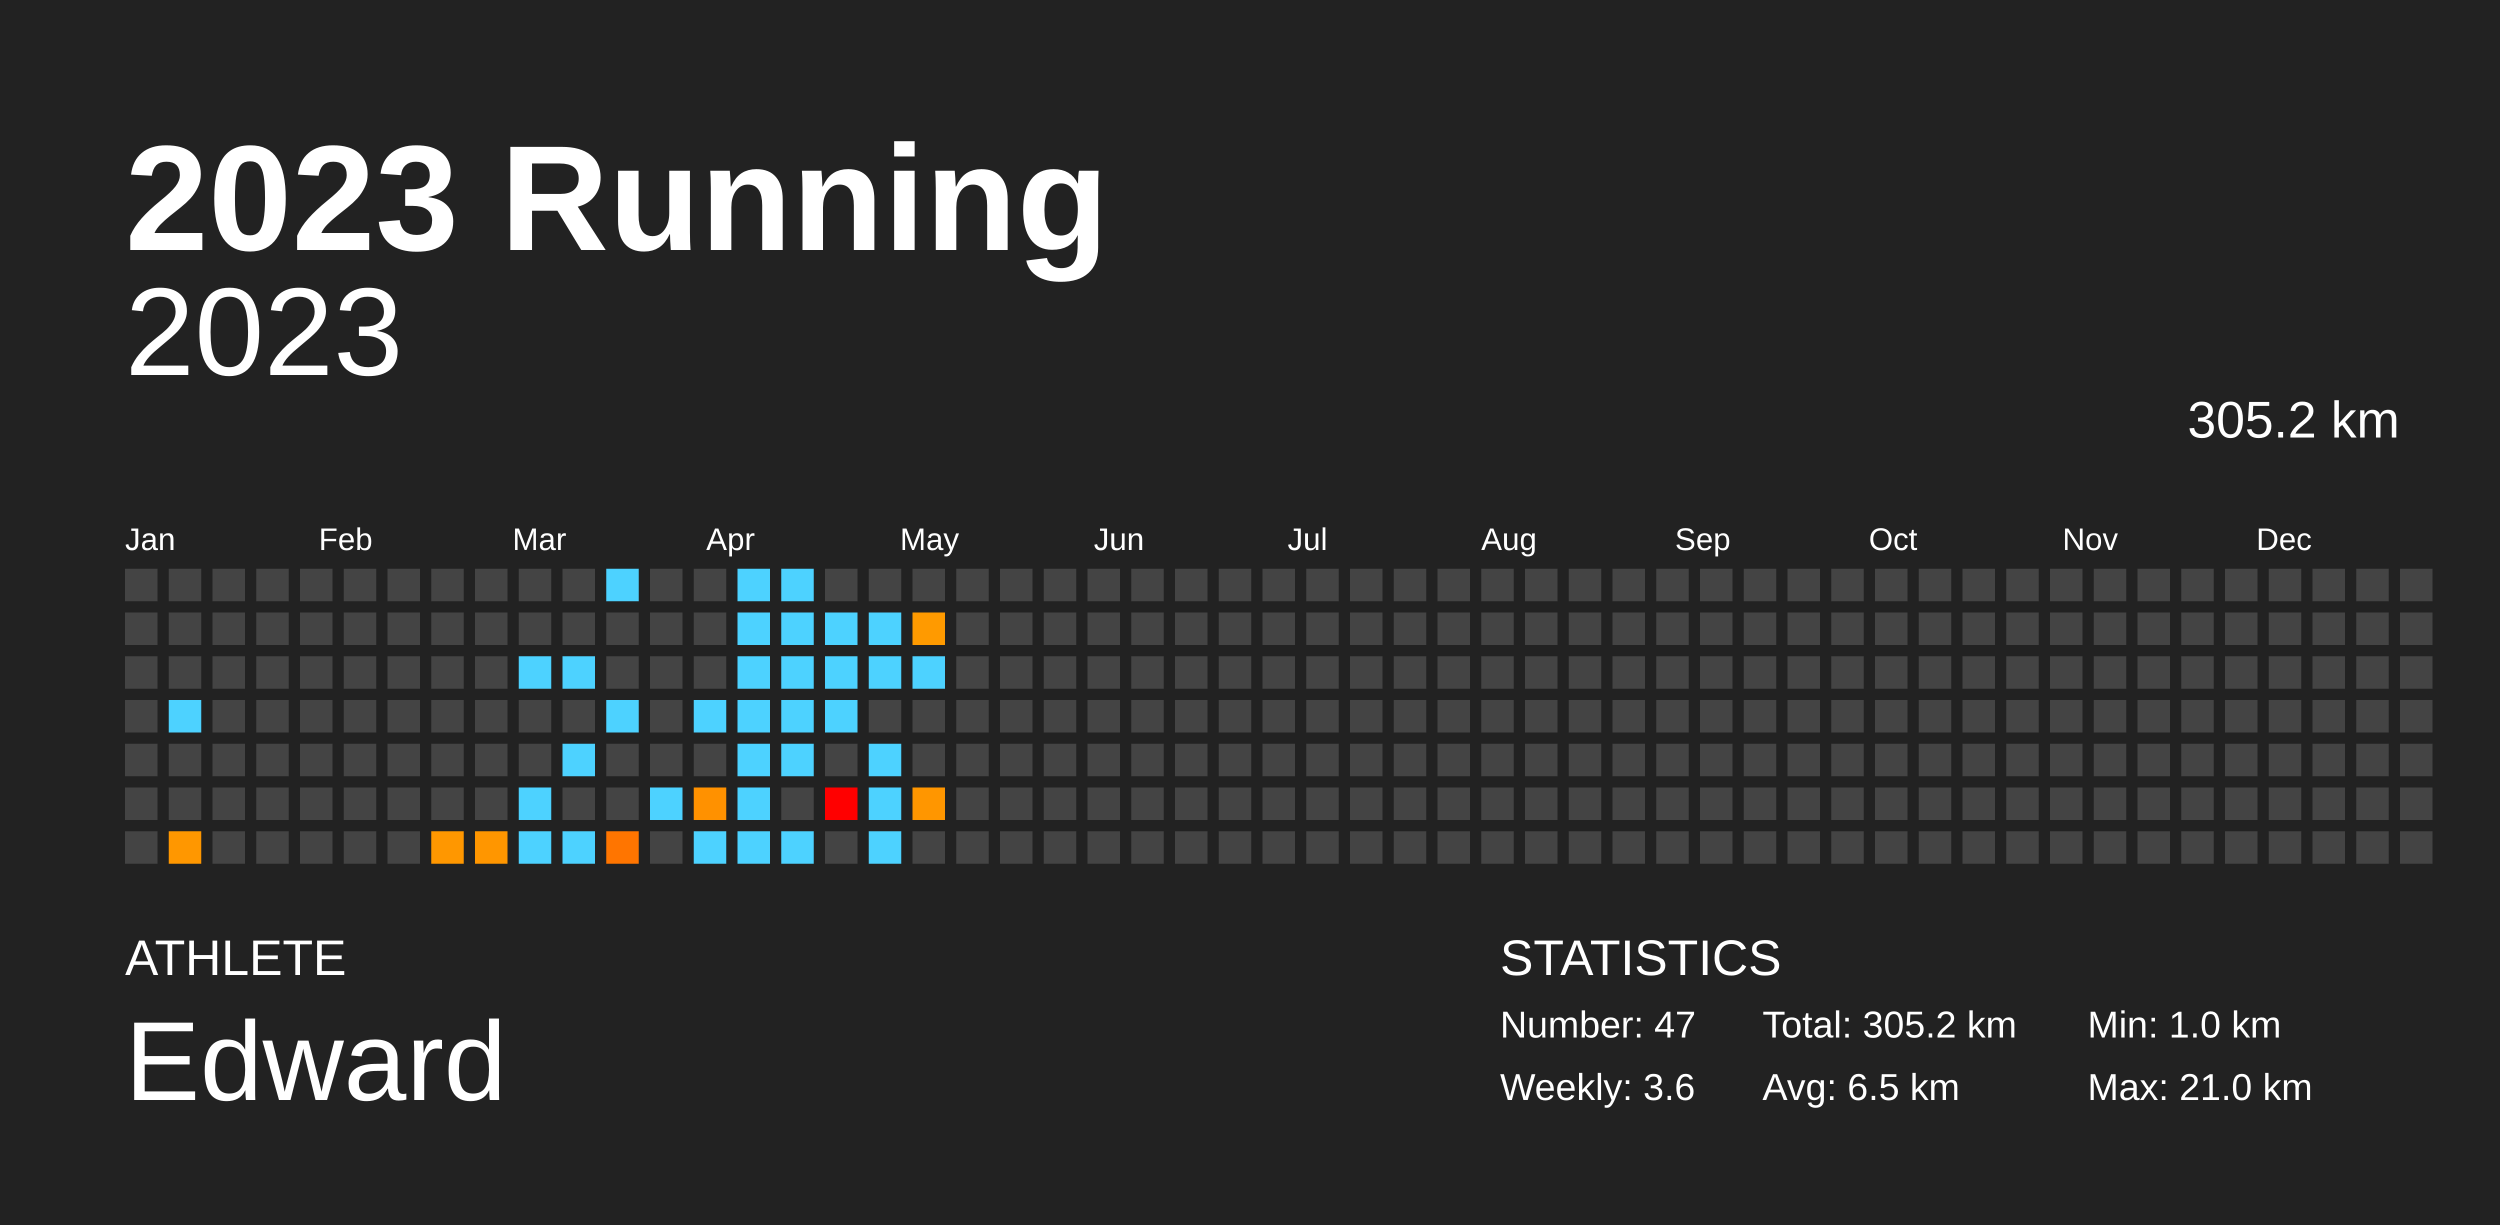
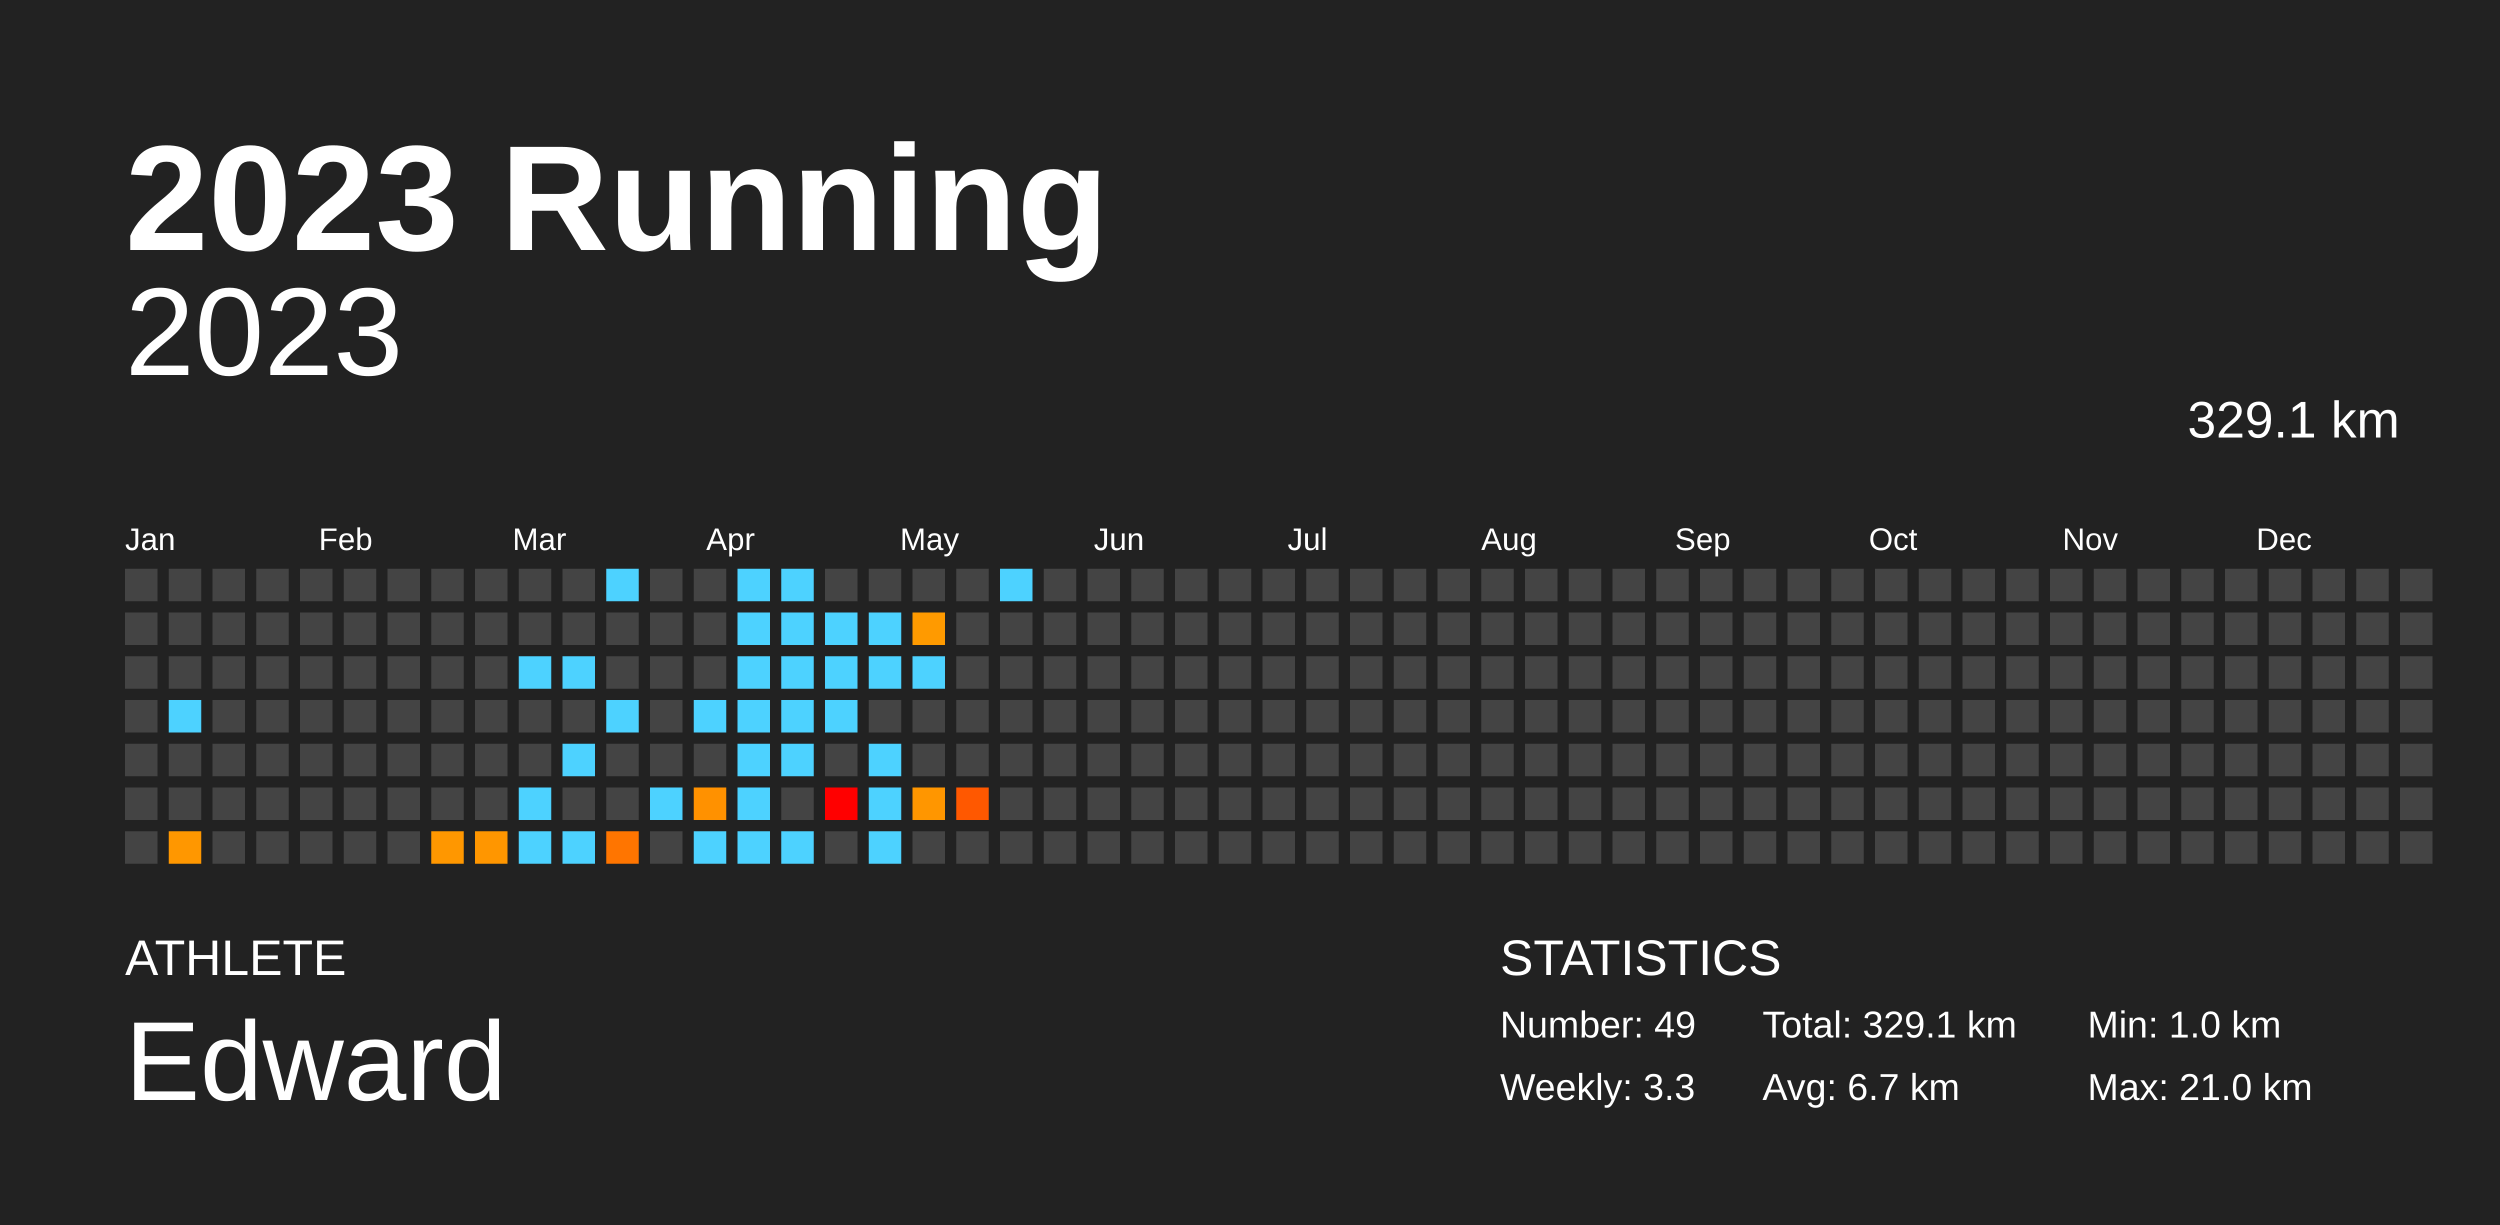
<svg xmlns="http://www.w3.org/2000/svg" baseProfile="full" height="98mm" version="1.1" viewBox="0,0,200,98" width="200mm">
  <defs />
  <rect fill="#222222" height="98" width="200" x="0" y="0" />
  <text fill="#FFFFFF" style="font-size:12px; font-family:Arial; font-weight:bold;" x="10" y="20">2023 Running</text>
  <text fill="#FFFFFF" style="font-size:4px; font-family:Arial" x="10" y="78">ATHLETE</text>
  <text fill="#FFFFFF" style="font-size:9px; font-family:Arial" x="10" y="88">Edward</text>
  <text fill="#FFFFFF" style="font-size:4px; font-family:Arial" x="120" y="78">STATISTICS</text>
-   <text fill="#FFFFFF" style="font-size:3px; font-family:Arial" x="120" y="83">Number: 47</text>
-   <text fill="#FFFFFF" style="font-size:3px; font-family:Arial" x="120" y="88">Weekly: 3.6</text>
-   <text fill="#FFFFFF" style="font-size:3px; font-family:Arial" x="141" y="83">Total: 305.2 km</text>
-   <text fill="#FFFFFF" style="font-size:3px; font-family:Arial" x="141" y="88">Avg: 6.5 km</text>
+   <text fill="#FFFFFF" style="font-size:3px; font-family:Arial" x="120" y="83">Number: 49</text>
+   <text fill="#FFFFFF" style="font-size:3px; font-family:Arial" x="120" y="88">Weekly: 3.3</text>
+   <text fill="#FFFFFF" style="font-size:3px; font-family:Arial" x="141" y="83">Total: 329.1 km</text>
+   <text fill="#FFFFFF" style="font-size:3px; font-family:Arial" x="141" y="88">Avg: 6.7 km</text>
  <text fill="#FFFFFF" style="font-size:3px; font-family:Arial" x="167" y="83">Min: 1.0 km</text>
  <text fill="#FFFFFF" style="font-size:3px; font-family:Arial" x="167" y="88">Max: 21.0 km</text>
  <text alignment-baseline="hanging" fill="#FFFFFF" style="font-size:10.0px; font-family:Arial;" x="10" y="30">2023</text>
-   <text alignment-baseline="hanging" fill="#FFFFFF" style="font-size:4.125px; font-family:Arial;" x="175" y="35">305.2 km</text>
+   <text alignment-baseline="hanging" fill="#FFFFFF" style="font-size:4.125px; font-family:Arial;" x="175" y="35">329.1 km</text>
  <text fill="#FFFFFF" style="font-size:2.5px; font-family:Arial" x="10.0" y="44">Jan</text>
  <text fill="#FFFFFF" style="font-size:2.5px; font-family:Arial" x="25.5" y="44">Feb</text>
  <text fill="#FFFFFF" style="font-size:2.5px; font-family:Arial" x="41.0" y="44">Mar</text>
  <text fill="#FFFFFF" style="font-size:2.5px; font-family:Arial" x="56.5" y="44">Apr</text>
  <text fill="#FFFFFF" style="font-size:2.5px; font-family:Arial" x="72.0" y="44">May</text>
  <text fill="#FFFFFF" style="font-size:2.5px; font-family:Arial" x="87.5" y="44">Jun</text>
  <text fill="#FFFFFF" style="font-size:2.5px; font-family:Arial" x="103.0" y="44">Jul</text>
  <text fill="#FFFFFF" style="font-size:2.5px; font-family:Arial" x="118.5" y="44">Aug</text>
  <text fill="#FFFFFF" style="font-size:2.5px; font-family:Arial" x="134.0" y="44">Sep</text>
  <text fill="#FFFFFF" style="font-size:2.5px; font-family:Arial" x="149.5" y="44">Oct</text>
  <text fill="#FFFFFF" style="font-size:2.5px; font-family:Arial" x="165.0" y="44">Nov</text>
  <text fill="#FFFFFF" style="font-size:2.5px; font-family:Arial" x="180.5" y="44">Dec</text>
  <rect fill="#444444" height="2.6" width="2.6" x="10.0" y="45.5" />
  <rect fill="#444444" height="2.6" width="2.6" x="10.0" y="49.0" />
  <rect fill="#444444" height="2.6" width="2.6" x="10.0" y="52.5" />
  <rect fill="#444444" height="2.6" width="2.6" x="10.0" y="56.0" />
  <rect fill="#444444" height="2.6" width="2.6" x="10.0" y="59.5" />
  <rect fill="#444444" height="2.6" width="2.6" x="10.0" y="63.0" />
  <rect fill="#444444" height="2.6" width="2.6" x="10.0" y="66.5" />
  <rect fill="#444444" height="2.6" width="2.6" x="13.5" y="45.5" />
  <rect fill="#444444" height="2.6" width="2.6" x="13.5" y="49.0" />
  <rect fill="#444444" height="2.6" width="2.6" x="13.5" y="52.5" />
  <rect fill="#4dd2ff" height="2.6" width="2.6" x="13.5" y="56.0" />
  <rect fill="#444444" height="2.6" width="2.6" x="13.5" y="59.5" />
  <rect fill="#444444" height="2.6" width="2.6" x="13.5" y="63.0" />
  <rect fill="#ff9700" height="2.6" width="2.6" x="13.5" y="66.5" />
  <rect fill="#444444" height="2.6" width="2.6" x="17.0" y="45.5" />
  <rect fill="#444444" height="2.6" width="2.6" x="17.0" y="49.0" />
  <rect fill="#444444" height="2.6" width="2.6" x="17.0" y="52.5" />
  <rect fill="#444444" height="2.6" width="2.6" x="17.0" y="56.0" />
  <rect fill="#444444" height="2.6" width="2.6" x="17.0" y="59.5" />
  <rect fill="#444444" height="2.6" width="2.6" x="17.0" y="63.0" />
  <rect fill="#444444" height="2.6" width="2.6" x="17.0" y="66.5" />
  <rect fill="#444444" height="2.6" width="2.6" x="20.5" y="45.5" />
  <rect fill="#444444" height="2.6" width="2.6" x="20.5" y="49.0" />
  <rect fill="#444444" height="2.6" width="2.6" x="20.5" y="52.5" />
  <rect fill="#444444" height="2.6" width="2.6" x="20.5" y="56.0" />
  <rect fill="#444444" height="2.6" width="2.6" x="20.5" y="59.5" />
  <rect fill="#444444" height="2.6" width="2.6" x="20.5" y="63.0" />
  <rect fill="#444444" height="2.6" width="2.6" x="20.5" y="66.5" />
  <rect fill="#444444" height="2.6" width="2.6" x="24.0" y="45.5" />
  <rect fill="#444444" height="2.6" width="2.6" x="24.0" y="49.0" />
  <rect fill="#444444" height="2.6" width="2.6" x="24.0" y="52.5" />
  <rect fill="#444444" height="2.6" width="2.6" x="24.0" y="56.0" />
  <rect fill="#444444" height="2.6" width="2.6" x="24.0" y="59.5" />
  <rect fill="#444444" height="2.6" width="2.6" x="24.0" y="63.0" />
  <rect fill="#444444" height="2.6" width="2.6" x="24.0" y="66.5" />
  <rect fill="#444444" height="2.6" width="2.6" x="27.5" y="45.5" />
  <rect fill="#444444" height="2.6" width="2.6" x="27.5" y="49.0" />
  <rect fill="#444444" height="2.6" width="2.6" x="27.5" y="52.5" />
  <rect fill="#444444" height="2.6" width="2.6" x="27.5" y="56.0" />
  <rect fill="#444444" height="2.6" width="2.6" x="27.5" y="59.5" />
  <rect fill="#444444" height="2.6" width="2.6" x="27.5" y="63.0" />
  <rect fill="#444444" height="2.6" width="2.6" x="27.5" y="66.5" />
  <rect fill="#444444" height="2.6" width="2.6" x="31.0" y="45.5" />
  <rect fill="#444444" height="2.6" width="2.6" x="31.0" y="49.0" />
  <rect fill="#444444" height="2.6" width="2.6" x="31.0" y="52.5" />
  <rect fill="#444444" height="2.6" width="2.6" x="31.0" y="56.0" />
  <rect fill="#444444" height="2.6" width="2.6" x="31.0" y="59.5" />
  <rect fill="#444444" height="2.6" width="2.6" x="31.0" y="63.0" />
  <rect fill="#444444" height="2.6" width="2.6" x="31.0" y="66.5" />
  <rect fill="#444444" height="2.6" width="2.6" x="34.5" y="45.5" />
  <rect fill="#444444" height="2.6" width="2.6" x="34.5" y="49.0" />
  <rect fill="#444444" height="2.6" width="2.6" x="34.5" y="52.5" />
  <rect fill="#444444" height="2.6" width="2.6" x="34.5" y="56.0" />
  <rect fill="#444444" height="2.6" width="2.6" x="34.5" y="59.5" />
  <rect fill="#444444" height="2.6" width="2.6" x="34.5" y="63.0" />
  <rect fill="#ff9700" height="2.6" width="2.6" x="34.5" y="66.5" />
  <rect fill="#444444" height="2.6" width="2.6" x="38.0" y="45.5" />
  <rect fill="#444444" height="2.6" width="2.6" x="38.0" y="49.0" />
  <rect fill="#444444" height="2.6" width="2.6" x="38.0" y="52.5" />
  <rect fill="#444444" height="2.6" width="2.6" x="38.0" y="56.0" />
  <rect fill="#444444" height="2.6" width="2.6" x="38.0" y="59.5" />
  <rect fill="#444444" height="2.6" width="2.6" x="38.0" y="63.0" />
  <rect fill="#ff9600" height="2.6" width="2.6" x="38.0" y="66.5" />
  <rect fill="#444444" height="2.6" width="2.6" x="41.5" y="45.5" />
  <rect fill="#444444" height="2.6" width="2.6" x="41.5" y="49.0" />
  <rect fill="#4dd2ff" height="2.6" width="2.6" x="41.5" y="52.5" />
  <rect fill="#444444" height="2.6" width="2.6" x="41.5" y="56.0" />
  <rect fill="#444444" height="2.6" width="2.6" x="41.5" y="59.5" />
  <rect fill="#4dd2ff" height="2.6" width="2.6" x="41.5" y="63.0" />
  <rect fill="#4dd2ff" height="2.6" width="2.6" x="41.5" y="66.5" />
  <rect fill="#444444" height="2.6" width="2.6" x="45.0" y="45.5" />
  <rect fill="#444444" height="2.6" width="2.6" x="45.0" y="49.0" />
  <rect fill="#4dd2ff" height="2.6" width="2.6" x="45.0" y="52.5" />
  <rect fill="#444444" height="2.6" width="2.6" x="45.0" y="56.0" />
  <rect fill="#4dd2ff" height="2.6" width="2.6" x="45.0" y="59.5" />
  <rect fill="#444444" height="2.6" width="2.6" x="45.0" y="63.0" />
  <rect fill="#4dd2ff" height="2.6" width="2.6" x="45.0" y="66.5" />
  <rect fill="#4dd2ff" height="2.6" width="2.6" x="48.5" y="45.5" />
  <rect fill="#444444" height="2.6" width="2.6" x="48.5" y="49.0" />
  <rect fill="#444444" height="2.6" width="2.6" x="48.5" y="52.5" />
  <rect fill="#4dd2ff" height="2.6" width="2.6" x="48.5" y="56.0" />
  <rect fill="#444444" height="2.6" width="2.6" x="48.5" y="59.5" />
  <rect fill="#444444" height="2.6" width="2.6" x="48.5" y="63.0" />
  <rect fill="#ff7500" height="2.6" width="2.6" x="48.5" y="66.5" />
  <rect fill="#444444" height="2.6" width="2.6" x="52.0" y="45.5" />
  <rect fill="#444444" height="2.6" width="2.6" x="52.0" y="49.0" />
  <rect fill="#444444" height="2.6" width="2.6" x="52.0" y="52.5" />
  <rect fill="#444444" height="2.6" width="2.6" x="52.0" y="56.0" />
  <rect fill="#444444" height="2.6" width="2.6" x="52.0" y="59.5" />
  <rect fill="#4dd2ff" height="2.6" width="2.6" x="52.0" y="63.0" />
  <rect fill="#444444" height="2.6" width="2.6" x="52.0" y="66.5" />
  <rect fill="#444444" height="2.6" width="2.6" x="55.5" y="45.5" />
  <rect fill="#444444" height="2.6" width="2.6" x="55.5" y="49.0" />
  <rect fill="#444444" height="2.6" width="2.6" x="55.5" y="52.5" />
  <rect fill="#4dd2ff" height="2.6" width="2.6" x="55.5" y="56.0" />
  <rect fill="#444444" height="2.6" width="2.6" x="55.5" y="59.5" />
  <rect fill="#ff9100" height="2.6" width="2.6" x="55.5" y="63.0" />
  <rect fill="#4dd2ff" height="2.6" width="2.6" x="55.5" y="66.5" />
  <rect fill="#4dd2ff" height="2.6" width="2.6" x="59.0" y="45.5" />
  <rect fill="#4dd2ff" height="2.6" width="2.6" x="59.0" y="49.0" />
  <rect fill="#4dd2ff" height="2.6" width="2.6" x="59.0" y="52.5" />
  <rect fill="#4dd2ff" height="2.6" width="2.6" x="59.0" y="56.0" />
  <rect fill="#4dd2ff" height="2.6" width="2.6" x="59.0" y="59.5" />
  <rect fill="#4dd2ff" height="2.6" width="2.6" x="59.0" y="63.0" />
  <rect fill="#4dd2ff" height="2.6" width="2.6" x="59.0" y="66.5" />
  <rect fill="#4dd2ff" height="2.6" width="2.6" x="62.5" y="45.5" />
  <rect fill="#4dd2ff" height="2.6" width="2.6" x="62.5" y="49.0" />
  <rect fill="#4dd2ff" height="2.6" width="2.6" x="62.5" y="52.5" />
  <rect fill="#4dd2ff" height="2.6" width="2.6" x="62.5" y="56.0" />
  <rect fill="#4dd2ff" height="2.6" width="2.6" x="62.5" y="59.5" />
  <rect fill="#444444" height="2.6" width="2.6" x="62.5" y="63.0" />
  <rect fill="#4dd2ff" height="2.6" width="2.6" x="62.5" y="66.5" />
  <rect fill="#444444" height="2.6" width="2.6" x="66.0" y="45.5" />
  <rect fill="#4dd2ff" height="2.6" width="2.6" x="66.0" y="49.0" />
  <rect fill="#4dd2ff" height="2.6" width="2.6" x="66.0" y="52.5" />
  <rect fill="#4dd2ff" height="2.6" width="2.6" x="66.0" y="56.0" />
  <rect fill="#444444" height="2.6" width="2.6" x="66.0" y="59.5" />
  <rect fill="red" height="2.6" width="2.6" x="66.0" y="63.0" />
  <rect fill="#444444" height="2.6" width="2.6" x="66.0" y="66.5" />
  <rect fill="#444444" height="2.6" width="2.6" x="69.5" y="45.5" />
  <rect fill="#4dd2ff" height="2.6" width="2.6" x="69.5" y="49.0" />
  <rect fill="#4dd2ff" height="2.6" width="2.6" x="69.5" y="52.5" />
  <rect fill="#444444" height="2.6" width="2.6" x="69.5" y="56.0" />
  <rect fill="#4dd2ff" height="2.6" width="2.6" x="69.5" y="59.5" />
  <rect fill="#4dd2ff" height="2.6" width="2.6" x="69.5" y="63.0" />
  <rect fill="#4dd2ff" height="2.6" width="2.6" x="69.5" y="66.5" />
  <rect fill="#444444" height="2.6" width="2.6" x="73.0" y="45.5" />
  <rect fill="#ff9a00" height="2.6" width="2.6" x="73.0" y="49.0" />
  <rect fill="#4dd2ff" height="2.6" width="2.6" x="73.0" y="52.5" />
  <rect fill="#444444" height="2.6" width="2.6" x="73.0" y="56.0" />
  <rect fill="#444444" height="2.6" width="2.6" x="73.0" y="59.5" />
  <rect fill="#ff9600" height="2.6" width="2.6" x="73.0" y="63.0" />
  <rect fill="#444444" height="2.6" width="2.6" x="73.0" y="66.5" />
  <rect fill="#444444" height="2.6" width="2.6" x="76.5" y="45.5" />
  <rect fill="#444444" height="2.6" width="2.6" x="76.5" y="49.0" />
  <rect fill="#444444" height="2.6" width="2.6" x="76.5" y="52.5" />
  <rect fill="#444444" height="2.6" width="2.6" x="76.5" y="56.0" />
  <rect fill="#444444" height="2.6" width="2.6" x="76.5" y="59.5" />
-   <rect fill="#444444" height="2.6" width="2.6" x="76.5" y="63.0" />
+   <rect fill="#ff5800" height="2.6" width="2.6" x="76.5" y="63.0" />
  <rect fill="#444444" height="2.6" width="2.6" x="76.5" y="66.5" />
-   <rect fill="#444444" height="2.6" width="2.6" x="80.0" y="45.5" />
+   <rect fill="#4dd2ff" height="2.6" width="2.6" x="80.0" y="45.5" />
  <rect fill="#444444" height="2.6" width="2.6" x="80.0" y="49.0" />
  <rect fill="#444444" height="2.6" width="2.6" x="80.0" y="52.5" />
  <rect fill="#444444" height="2.6" width="2.6" x="80.0" y="56.0" />
  <rect fill="#444444" height="2.6" width="2.6" x="80.0" y="59.5" />
  <rect fill="#444444" height="2.6" width="2.6" x="80.0" y="63.0" />
  <rect fill="#444444" height="2.6" width="2.6" x="80.0" y="66.5" />
  <rect fill="#444444" height="2.6" width="2.6" x="83.5" y="45.5" />
  <rect fill="#444444" height="2.6" width="2.6" x="83.5" y="49.0" />
  <rect fill="#444444" height="2.6" width="2.6" x="83.5" y="52.5" />
  <rect fill="#444444" height="2.6" width="2.6" x="83.5" y="56.0" />
  <rect fill="#444444" height="2.6" width="2.6" x="83.5" y="59.5" />
  <rect fill="#444444" height="2.6" width="2.6" x="83.5" y="63.0" />
  <rect fill="#444444" height="2.6" width="2.6" x="83.5" y="66.5" />
  <rect fill="#444444" height="2.6" width="2.6" x="87.0" y="45.5" />
  <rect fill="#444444" height="2.6" width="2.6" x="87.0" y="49.0" />
  <rect fill="#444444" height="2.6" width="2.6" x="87.0" y="52.5" />
  <rect fill="#444444" height="2.6" width="2.6" x="87.0" y="56.0" />
  <rect fill="#444444" height="2.6" width="2.6" x="87.0" y="59.5" />
  <rect fill="#444444" height="2.6" width="2.6" x="87.0" y="63.0" />
  <rect fill="#444444" height="2.6" width="2.6" x="87.0" y="66.5" />
  <rect fill="#444444" height="2.6" width="2.6" x="90.5" y="45.5" />
  <rect fill="#444444" height="2.6" width="2.6" x="90.5" y="49.0" />
  <rect fill="#444444" height="2.6" width="2.6" x="90.5" y="52.5" />
  <rect fill="#444444" height="2.6" width="2.6" x="90.5" y="56.0" />
  <rect fill="#444444" height="2.6" width="2.6" x="90.5" y="59.5" />
  <rect fill="#444444" height="2.6" width="2.6" x="90.5" y="63.0" />
  <rect fill="#444444" height="2.6" width="2.6" x="90.5" y="66.5" />
  <rect fill="#444444" height="2.6" width="2.6" x="94.0" y="45.5" />
  <rect fill="#444444" height="2.6" width="2.6" x="94.0" y="49.0" />
  <rect fill="#444444" height="2.6" width="2.6" x="94.0" y="52.5" />
  <rect fill="#444444" height="2.6" width="2.6" x="94.0" y="56.0" />
  <rect fill="#444444" height="2.6" width="2.6" x="94.0" y="59.5" />
  <rect fill="#444444" height="2.6" width="2.6" x="94.0" y="63.0" />
  <rect fill="#444444" height="2.6" width="2.6" x="94.0" y="66.5" />
  <rect fill="#444444" height="2.6" width="2.6" x="97.5" y="45.5" />
  <rect fill="#444444" height="2.6" width="2.6" x="97.5" y="49.0" />
  <rect fill="#444444" height="2.6" width="2.6" x="97.5" y="52.5" />
  <rect fill="#444444" height="2.6" width="2.6" x="97.5" y="56.0" />
  <rect fill="#444444" height="2.6" width="2.6" x="97.5" y="59.5" />
  <rect fill="#444444" height="2.6" width="2.6" x="97.5" y="63.0" />
  <rect fill="#444444" height="2.6" width="2.6" x="97.5" y="66.5" />
  <rect fill="#444444" height="2.6" width="2.6" x="101.0" y="45.5" />
  <rect fill="#444444" height="2.6" width="2.6" x="101.0" y="49.0" />
  <rect fill="#444444" height="2.6" width="2.6" x="101.0" y="52.5" />
  <rect fill="#444444" height="2.6" width="2.6" x="101.0" y="56.0" />
  <rect fill="#444444" height="2.6" width="2.6" x="101.0" y="59.5" />
  <rect fill="#444444" height="2.6" width="2.6" x="101.0" y="63.0" />
  <rect fill="#444444" height="2.6" width="2.6" x="101.0" y="66.5" />
  <rect fill="#444444" height="2.6" width="2.6" x="104.5" y="45.5" />
  <rect fill="#444444" height="2.6" width="2.6" x="104.5" y="49.0" />
  <rect fill="#444444" height="2.6" width="2.6" x="104.5" y="52.5" />
  <rect fill="#444444" height="2.6" width="2.6" x="104.5" y="56.0" />
  <rect fill="#444444" height="2.6" width="2.6" x="104.5" y="59.5" />
  <rect fill="#444444" height="2.6" width="2.6" x="104.5" y="63.0" />
  <rect fill="#444444" height="2.6" width="2.6" x="104.5" y="66.5" />
  <rect fill="#444444" height="2.6" width="2.6" x="108.0" y="45.5" />
  <rect fill="#444444" height="2.6" width="2.6" x="108.0" y="49.0" />
  <rect fill="#444444" height="2.6" width="2.6" x="108.0" y="52.5" />
  <rect fill="#444444" height="2.6" width="2.6" x="108.0" y="56.0" />
  <rect fill="#444444" height="2.6" width="2.6" x="108.0" y="59.5" />
  <rect fill="#444444" height="2.6" width="2.6" x="108.0" y="63.0" />
  <rect fill="#444444" height="2.6" width="2.6" x="108.0" y="66.5" />
  <rect fill="#444444" height="2.6" width="2.6" x="111.5" y="45.5" />
  <rect fill="#444444" height="2.6" width="2.6" x="111.5" y="49.0" />
  <rect fill="#444444" height="2.6" width="2.6" x="111.5" y="52.5" />
  <rect fill="#444444" height="2.6" width="2.6" x="111.5" y="56.0" />
  <rect fill="#444444" height="2.6" width="2.6" x="111.5" y="59.5" />
  <rect fill="#444444" height="2.6" width="2.6" x="111.5" y="63.0" />
  <rect fill="#444444" height="2.6" width="2.6" x="111.5" y="66.5" />
  <rect fill="#444444" height="2.6" width="2.6" x="115.0" y="45.5" />
  <rect fill="#444444" height="2.6" width="2.6" x="115.0" y="49.0" />
  <rect fill="#444444" height="2.6" width="2.6" x="115.0" y="52.5" />
  <rect fill="#444444" height="2.6" width="2.6" x="115.0" y="56.0" />
  <rect fill="#444444" height="2.6" width="2.6" x="115.0" y="59.5" />
  <rect fill="#444444" height="2.6" width="2.6" x="115.0" y="63.0" />
  <rect fill="#444444" height="2.6" width="2.6" x="115.0" y="66.5" />
  <rect fill="#444444" height="2.6" width="2.6" x="118.5" y="45.5" />
  <rect fill="#444444" height="2.6" width="2.6" x="118.5" y="49.0" />
  <rect fill="#444444" height="2.6" width="2.6" x="118.5" y="52.5" />
  <rect fill="#444444" height="2.6" width="2.6" x="118.5" y="56.0" />
  <rect fill="#444444" height="2.6" width="2.6" x="118.5" y="59.5" />
  <rect fill="#444444" height="2.6" width="2.6" x="118.5" y="63.0" />
  <rect fill="#444444" height="2.6" width="2.6" x="118.5" y="66.5" />
  <rect fill="#444444" height="2.6" width="2.6" x="122.0" y="45.5" />
  <rect fill="#444444" height="2.6" width="2.6" x="122.0" y="49.0" />
  <rect fill="#444444" height="2.6" width="2.6" x="122.0" y="52.5" />
  <rect fill="#444444" height="2.6" width="2.6" x="122.0" y="56.0" />
  <rect fill="#444444" height="2.6" width="2.6" x="122.0" y="59.5" />
  <rect fill="#444444" height="2.6" width="2.6" x="122.0" y="63.0" />
  <rect fill="#444444" height="2.6" width="2.6" x="122.0" y="66.5" />
  <rect fill="#444444" height="2.6" width="2.6" x="125.5" y="45.5" />
  <rect fill="#444444" height="2.6" width="2.6" x="125.5" y="49.0" />
  <rect fill="#444444" height="2.6" width="2.6" x="125.5" y="52.5" />
  <rect fill="#444444" height="2.6" width="2.6" x="125.5" y="56.0" />
  <rect fill="#444444" height="2.6" width="2.6" x="125.5" y="59.5" />
  <rect fill="#444444" height="2.6" width="2.6" x="125.5" y="63.0" />
  <rect fill="#444444" height="2.6" width="2.6" x="125.5" y="66.5" />
  <rect fill="#444444" height="2.6" width="2.6" x="129.0" y="45.5" />
  <rect fill="#444444" height="2.6" width="2.6" x="129.0" y="49.0" />
  <rect fill="#444444" height="2.6" width="2.6" x="129.0" y="52.5" />
  <rect fill="#444444" height="2.6" width="2.6" x="129.0" y="56.0" />
  <rect fill="#444444" height="2.6" width="2.6" x="129.0" y="59.5" />
  <rect fill="#444444" height="2.6" width="2.6" x="129.0" y="63.0" />
  <rect fill="#444444" height="2.6" width="2.6" x="129.0" y="66.5" />
  <rect fill="#444444" height="2.6" width="2.6" x="132.5" y="45.5" />
  <rect fill="#444444" height="2.6" width="2.6" x="132.5" y="49.0" />
  <rect fill="#444444" height="2.6" width="2.6" x="132.5" y="52.5" />
  <rect fill="#444444" height="2.6" width="2.6" x="132.5" y="56.0" />
  <rect fill="#444444" height="2.6" width="2.6" x="132.5" y="59.5" />
  <rect fill="#444444" height="2.6" width="2.6" x="132.5" y="63.0" />
  <rect fill="#444444" height="2.6" width="2.6" x="132.5" y="66.5" />
  <rect fill="#444444" height="2.6" width="2.6" x="136.0" y="45.5" />
  <rect fill="#444444" height="2.6" width="2.6" x="136.0" y="49.0" />
  <rect fill="#444444" height="2.6" width="2.6" x="136.0" y="52.5" />
  <rect fill="#444444" height="2.6" width="2.6" x="136.0" y="56.0" />
  <rect fill="#444444" height="2.6" width="2.6" x="136.0" y="59.5" />
  <rect fill="#444444" height="2.6" width="2.6" x="136.0" y="63.0" />
  <rect fill="#444444" height="2.6" width="2.6" x="136.0" y="66.5" />
  <rect fill="#444444" height="2.6" width="2.6" x="139.5" y="45.5" />
  <rect fill="#444444" height="2.6" width="2.6" x="139.5" y="49.0" />
  <rect fill="#444444" height="2.6" width="2.6" x="139.5" y="52.5" />
  <rect fill="#444444" height="2.6" width="2.6" x="139.5" y="56.0" />
  <rect fill="#444444" height="2.6" width="2.6" x="139.5" y="59.5" />
  <rect fill="#444444" height="2.6" width="2.6" x="139.5" y="63.0" />
  <rect fill="#444444" height="2.6" width="2.6" x="139.5" y="66.5" />
  <rect fill="#444444" height="2.6" width="2.6" x="143.0" y="45.5" />
  <rect fill="#444444" height="2.6" width="2.6" x="143.0" y="49.0" />
  <rect fill="#444444" height="2.6" width="2.6" x="143.0" y="52.5" />
  <rect fill="#444444" height="2.6" width="2.6" x="143.0" y="56.0" />
  <rect fill="#444444" height="2.6" width="2.6" x="143.0" y="59.5" />
  <rect fill="#444444" height="2.6" width="2.6" x="143.0" y="63.0" />
  <rect fill="#444444" height="2.6" width="2.6" x="143.0" y="66.5" />
  <rect fill="#444444" height="2.6" width="2.6" x="146.5" y="45.5" />
  <rect fill="#444444" height="2.6" width="2.6" x="146.5" y="49.0" />
  <rect fill="#444444" height="2.6" width="2.6" x="146.5" y="52.5" />
  <rect fill="#444444" height="2.6" width="2.6" x="146.5" y="56.0" />
  <rect fill="#444444" height="2.6" width="2.6" x="146.5" y="59.5" />
  <rect fill="#444444" height="2.6" width="2.6" x="146.5" y="63.0" />
  <rect fill="#444444" height="2.6" width="2.6" x="146.5" y="66.5" />
  <rect fill="#444444" height="2.6" width="2.6" x="150.0" y="45.5" />
  <rect fill="#444444" height="2.6" width="2.6" x="150.0" y="49.0" />
  <rect fill="#444444" height="2.6" width="2.6" x="150.0" y="52.5" />
  <rect fill="#444444" height="2.6" width="2.6" x="150.0" y="56.0" />
  <rect fill="#444444" height="2.6" width="2.6" x="150.0" y="59.5" />
  <rect fill="#444444" height="2.6" width="2.6" x="150.0" y="63.0" />
  <rect fill="#444444" height="2.6" width="2.6" x="150.0" y="66.5" />
  <rect fill="#444444" height="2.6" width="2.6" x="153.5" y="45.5" />
  <rect fill="#444444" height="2.6" width="2.6" x="153.5" y="49.0" />
  <rect fill="#444444" height="2.6" width="2.6" x="153.5" y="52.5" />
  <rect fill="#444444" height="2.6" width="2.6" x="153.5" y="56.0" />
  <rect fill="#444444" height="2.6" width="2.6" x="153.5" y="59.5" />
  <rect fill="#444444" height="2.6" width="2.6" x="153.5" y="63.0" />
  <rect fill="#444444" height="2.6" width="2.6" x="153.5" y="66.5" />
  <rect fill="#444444" height="2.6" width="2.6" x="157.0" y="45.5" />
  <rect fill="#444444" height="2.6" width="2.6" x="157.0" y="49.0" />
  <rect fill="#444444" height="2.6" width="2.6" x="157.0" y="52.5" />
  <rect fill="#444444" height="2.6" width="2.6" x="157.0" y="56.0" />
  <rect fill="#444444" height="2.6" width="2.6" x="157.0" y="59.5" />
  <rect fill="#444444" height="2.6" width="2.6" x="157.0" y="63.0" />
  <rect fill="#444444" height="2.6" width="2.6" x="157.0" y="66.5" />
  <rect fill="#444444" height="2.6" width="2.6" x="160.5" y="45.5" />
  <rect fill="#444444" height="2.6" width="2.6" x="160.5" y="49.0" />
  <rect fill="#444444" height="2.6" width="2.6" x="160.5" y="52.5" />
  <rect fill="#444444" height="2.6" width="2.6" x="160.5" y="56.0" />
  <rect fill="#444444" height="2.6" width="2.6" x="160.5" y="59.5" />
  <rect fill="#444444" height="2.6" width="2.6" x="160.5" y="63.0" />
  <rect fill="#444444" height="2.6" width="2.6" x="160.5" y="66.5" />
  <rect fill="#444444" height="2.6" width="2.6" x="164.0" y="45.5" />
  <rect fill="#444444" height="2.6" width="2.6" x="164.0" y="49.0" />
  <rect fill="#444444" height="2.6" width="2.6" x="164.0" y="52.5" />
  <rect fill="#444444" height="2.6" width="2.6" x="164.0" y="56.0" />
  <rect fill="#444444" height="2.6" width="2.6" x="164.0" y="59.5" />
  <rect fill="#444444" height="2.6" width="2.6" x="164.0" y="63.0" />
  <rect fill="#444444" height="2.6" width="2.6" x="164.0" y="66.5" />
  <rect fill="#444444" height="2.6" width="2.6" x="167.5" y="45.5" />
  <rect fill="#444444" height="2.6" width="2.6" x="167.5" y="49.0" />
  <rect fill="#444444" height="2.6" width="2.6" x="167.5" y="52.5" />
  <rect fill="#444444" height="2.6" width="2.6" x="167.5" y="56.0" />
  <rect fill="#444444" height="2.6" width="2.6" x="167.5" y="59.5" />
  <rect fill="#444444" height="2.6" width="2.6" x="167.5" y="63.0" />
  <rect fill="#444444" height="2.6" width="2.6" x="167.5" y="66.5" />
  <rect fill="#444444" height="2.6" width="2.6" x="171.0" y="45.5" />
  <rect fill="#444444" height="2.6" width="2.6" x="171.0" y="49.0" />
  <rect fill="#444444" height="2.6" width="2.6" x="171.0" y="52.5" />
  <rect fill="#444444" height="2.6" width="2.6" x="171.0" y="56.0" />
  <rect fill="#444444" height="2.6" width="2.6" x="171.0" y="59.5" />
  <rect fill="#444444" height="2.6" width="2.6" x="171.0" y="63.0" />
  <rect fill="#444444" height="2.6" width="2.6" x="171.0" y="66.5" />
  <rect fill="#444444" height="2.6" width="2.6" x="174.5" y="45.5" />
  <rect fill="#444444" height="2.6" width="2.6" x="174.5" y="49.0" />
  <rect fill="#444444" height="2.6" width="2.6" x="174.5" y="52.5" />
  <rect fill="#444444" height="2.6" width="2.6" x="174.5" y="56.0" />
  <rect fill="#444444" height="2.6" width="2.6" x="174.5" y="59.5" />
  <rect fill="#444444" height="2.6" width="2.6" x="174.5" y="63.0" />
  <rect fill="#444444" height="2.6" width="2.6" x="174.5" y="66.5" />
  <rect fill="#444444" height="2.6" width="2.6" x="178.0" y="45.5" />
  <rect fill="#444444" height="2.6" width="2.6" x="178.0" y="49.0" />
  <rect fill="#444444" height="2.6" width="2.6" x="178.0" y="52.5" />
  <rect fill="#444444" height="2.6" width="2.6" x="178.0" y="56.0" />
  <rect fill="#444444" height="2.6" width="2.6" x="178.0" y="59.5" />
  <rect fill="#444444" height="2.6" width="2.6" x="178.0" y="63.0" />
  <rect fill="#444444" height="2.6" width="2.6" x="178.0" y="66.5" />
  <rect fill="#444444" height="2.6" width="2.6" x="181.5" y="45.5" />
  <rect fill="#444444" height="2.6" width="2.6" x="181.5" y="49.0" />
  <rect fill="#444444" height="2.6" width="2.6" x="181.5" y="52.5" />
  <rect fill="#444444" height="2.6" width="2.6" x="181.5" y="56.0" />
  <rect fill="#444444" height="2.6" width="2.6" x="181.5" y="59.5" />
  <rect fill="#444444" height="2.6" width="2.6" x="181.5" y="63.0" />
  <rect fill="#444444" height="2.6" width="2.6" x="181.5" y="66.5" />
  <rect fill="#444444" height="2.6" width="2.6" x="185.0" y="45.5" />
  <rect fill="#444444" height="2.6" width="2.6" x="185.0" y="49.0" />
  <rect fill="#444444" height="2.6" width="2.6" x="185.0" y="52.5" />
  <rect fill="#444444" height="2.6" width="2.6" x="185.0" y="56.0" />
  <rect fill="#444444" height="2.6" width="2.6" x="185.0" y="59.5" />
  <rect fill="#444444" height="2.6" width="2.6" x="185.0" y="63.0" />
  <rect fill="#444444" height="2.6" width="2.6" x="185.0" y="66.5" />
  <rect fill="#444444" height="2.6" width="2.6" x="188.5" y="45.5" />
  <rect fill="#444444" height="2.6" width="2.6" x="188.5" y="49.0" />
  <rect fill="#444444" height="2.6" width="2.6" x="188.5" y="52.5" />
  <rect fill="#444444" height="2.6" width="2.6" x="188.5" y="56.0" />
  <rect fill="#444444" height="2.6" width="2.6" x="188.5" y="59.5" />
  <rect fill="#444444" height="2.6" width="2.6" x="188.5" y="63.0" />
  <rect fill="#444444" height="2.6" width="2.6" x="188.5" y="66.5" />
  <rect fill="#444444" height="2.6" width="2.6" x="192.0" y="45.5" />
  <rect fill="#444444" height="2.6" width="2.6" x="192.0" y="49.0" />
  <rect fill="#444444" height="2.6" width="2.6" x="192.0" y="52.5" />
  <rect fill="#444444" height="2.6" width="2.6" x="192.0" y="56.0" />
  <rect fill="#444444" height="2.6" width="2.6" x="192.0" y="59.5" />
  <rect fill="#444444" height="2.6" width="2.6" x="192.0" y="63.0" />
  <rect fill="#444444" height="2.6" width="2.6" x="192.0" y="66.5" />
</svg>
